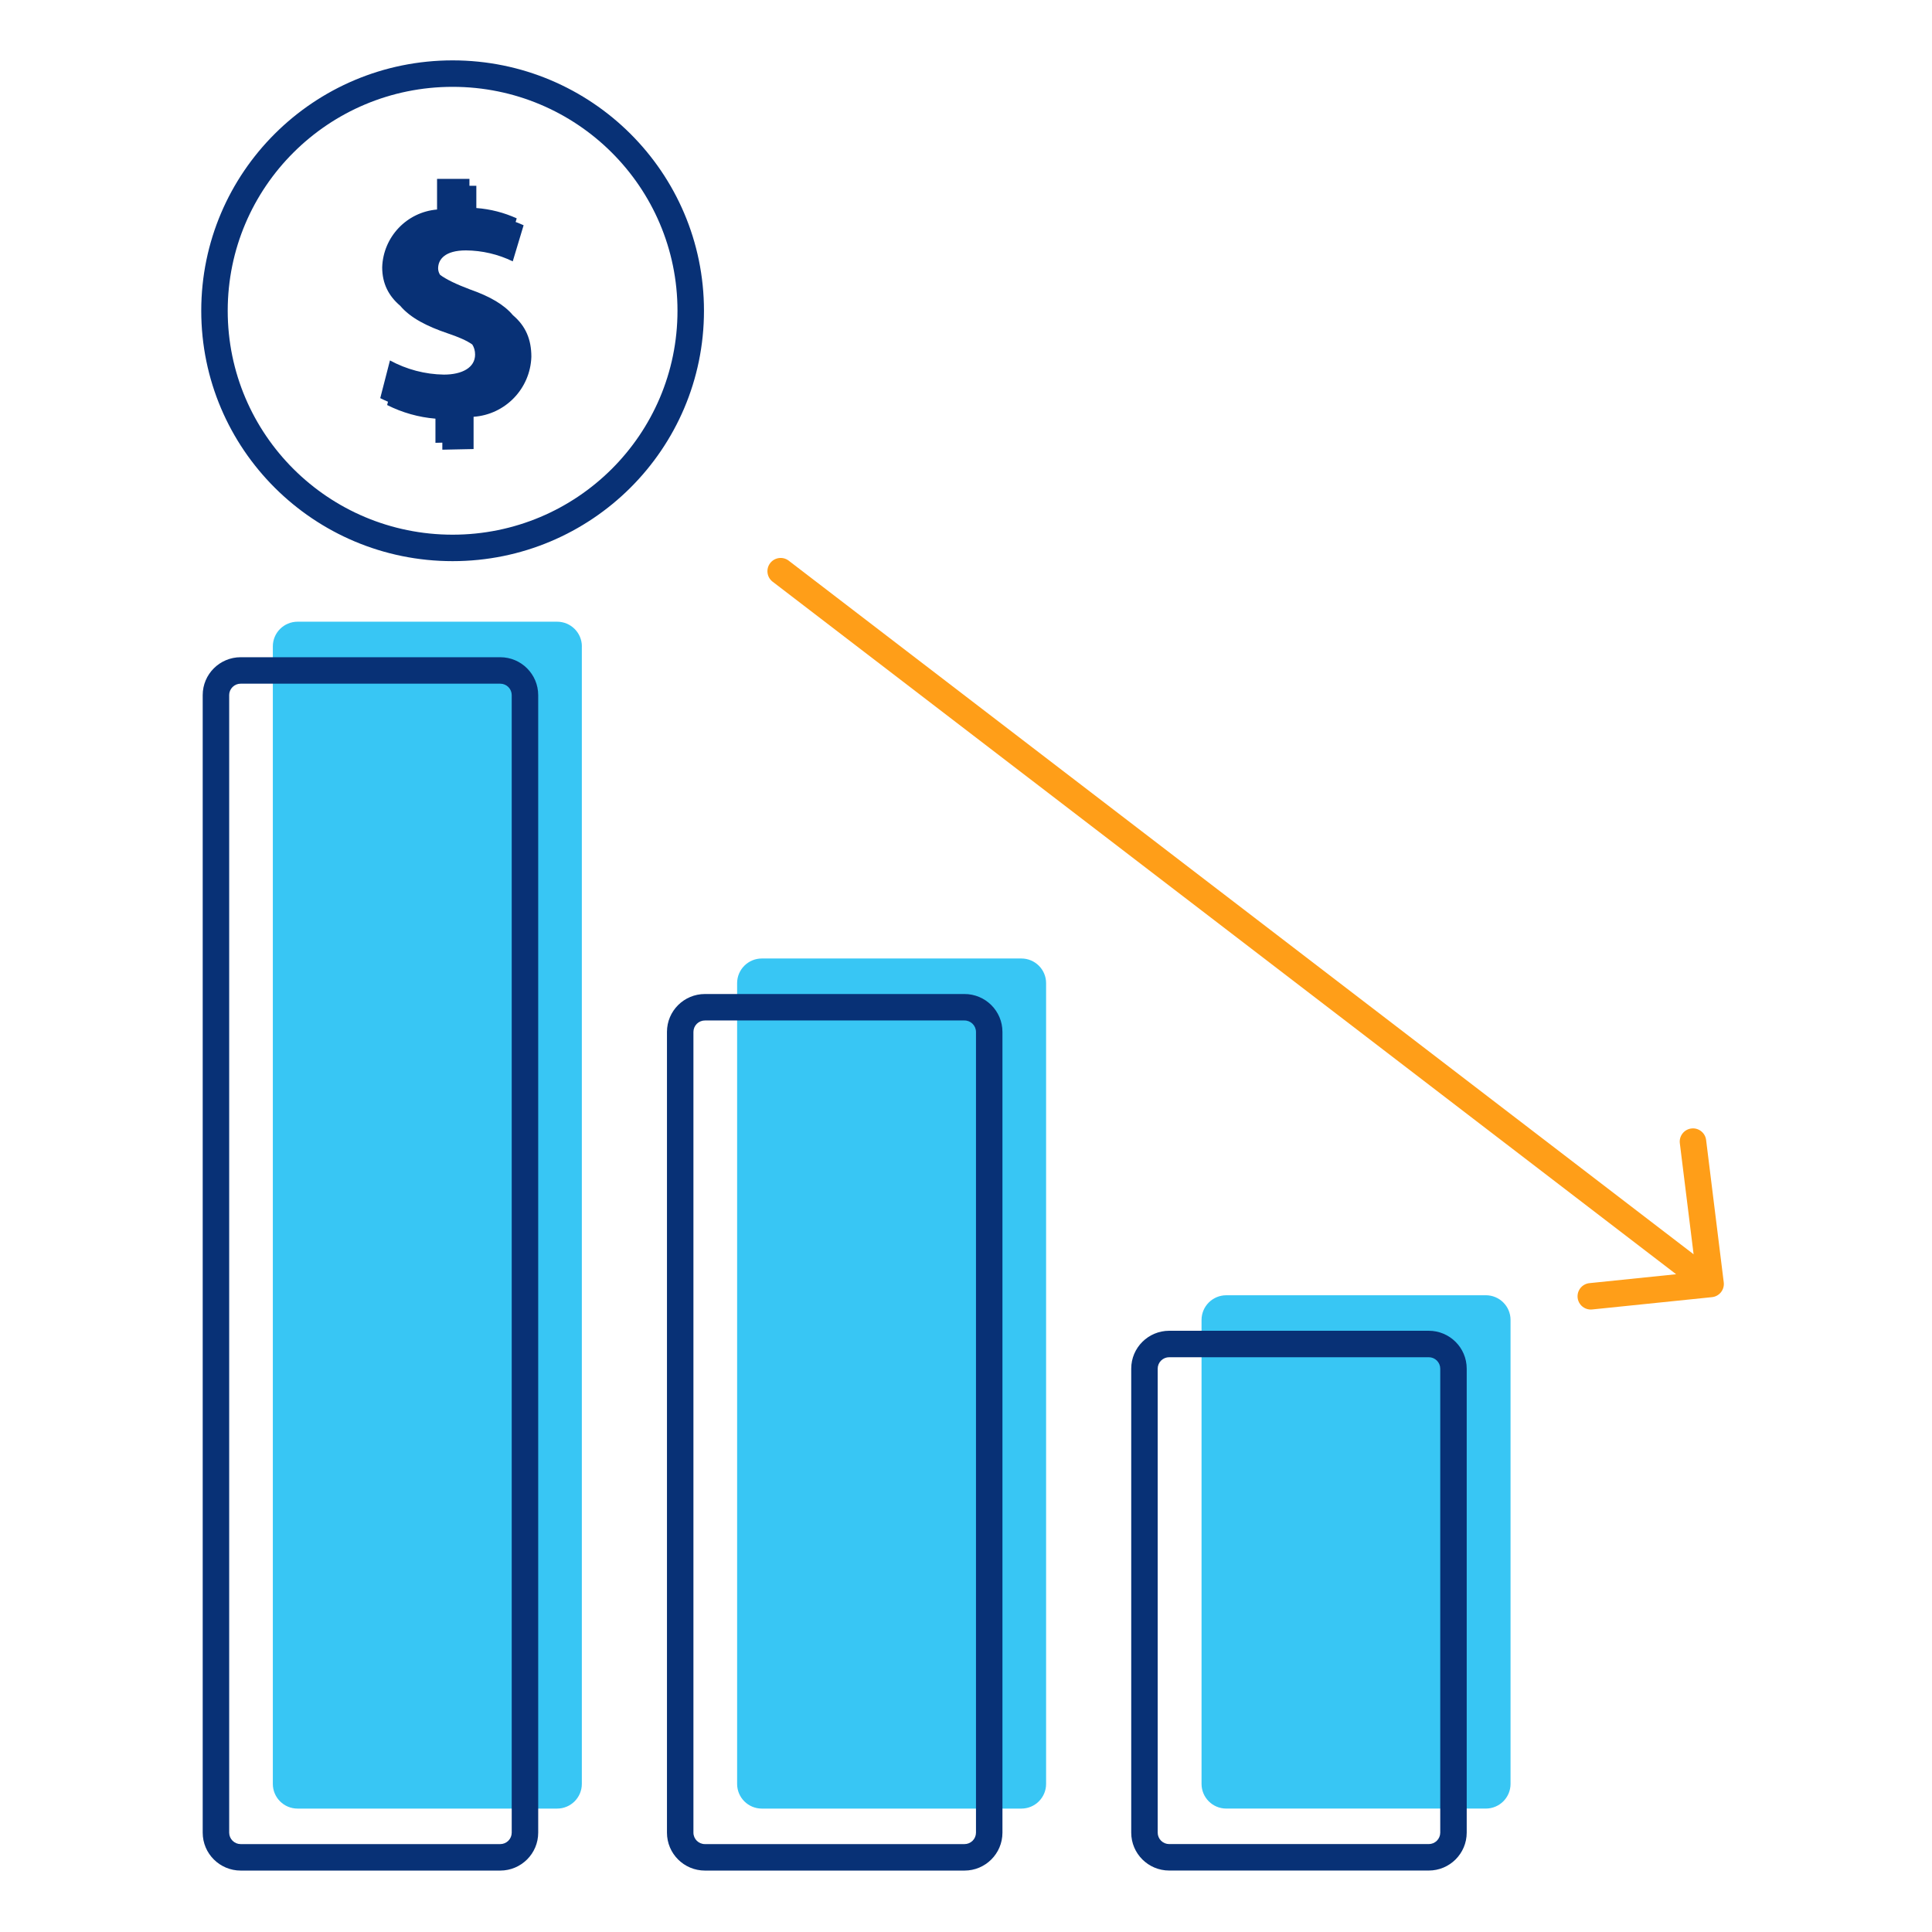
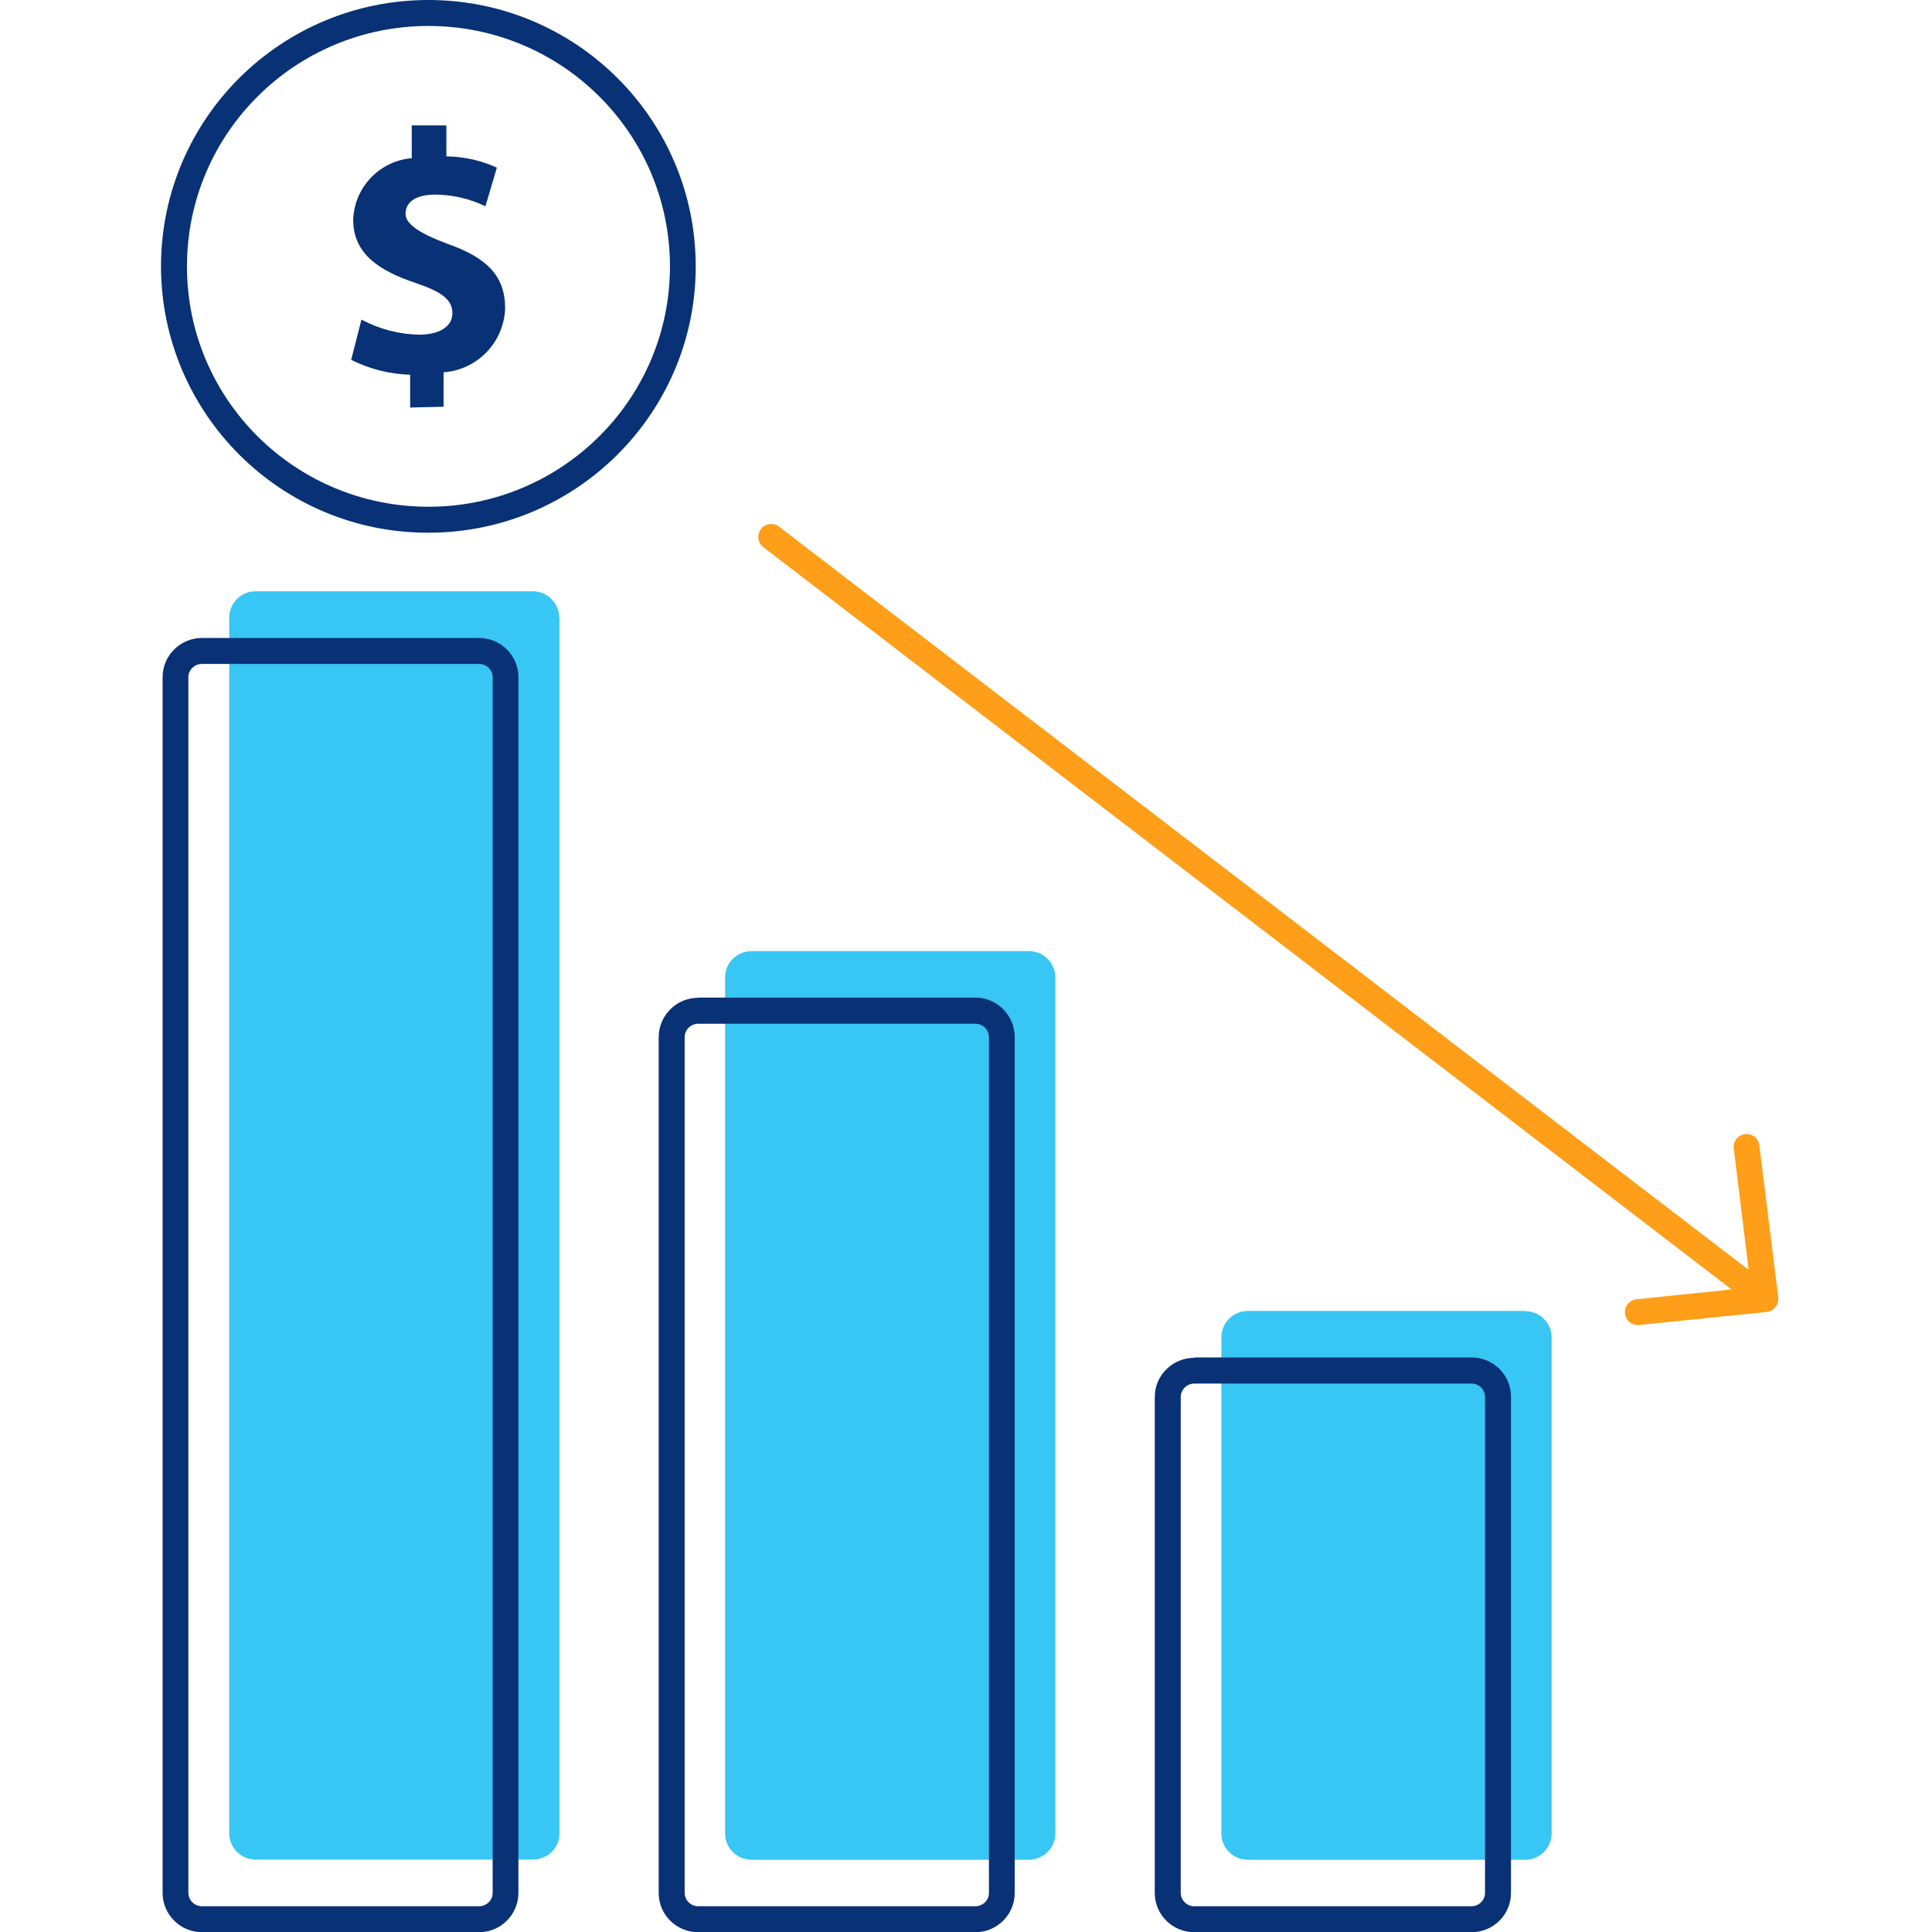
<svg xmlns="http://www.w3.org/2000/svg" id="icon-business-lower-costs-dollar" viewBox="0 0 96 96">
-   <path fill-rule="evenodd" d="M28.913 32.118c0-.677-.551-1.226-1.23-1.226H14.788c-.68 0-1.231.549-1.231 1.226v56.524c0 .677.55 1.226 1.23 1.226h12.894c.68 0 1.23-.55 1.23-1.226V32.118ZM50.75 47.627c.68 0 1.23.548 1.23 1.225v39.79c0 .677-.55 1.226-1.23 1.226H37.857c-.68 0-1.23-.549-1.23-1.226v-39.79c0-.676.55-1.225 1.23-1.225h12.894ZM73.828 64.36c.68 0 1.23.549 1.23 1.226v23.055c0 .677-.55 1.226-1.23 1.226H60.934c-.68 0-1.23-.549-1.23-1.226V65.587c0-.677.55-1.226 1.23-1.226h12.894Z" class="-path--shadow" fill="#38C6F4" />
-   <path fill-rule="evenodd" d="M11.315 15.441c0-6.142 5-11.126 11.175-11.126 6.174 0 11.174 4.984 11.174 11.126 0 6.143-5 11.127-11.174 11.127-6.174 0-11.175-4.984-11.175-11.127ZM22.49 3C15.594 3 10 8.568 10 15.441c0 6.874 5.594 12.442 12.49 12.442 6.895 0 12.49-5.568 12.49-12.442C34.98 8.568 29.384 3 22.49 3Zm-.853 17.803v1.2l.342-.008v.35l1.553-.032V20.71a3.09 3.09 0 0 0 2.871-2.98c0-.864-.28-1.529-.916-2.068-.433-.517-1.125-.928-2.129-1.279-.691-.26-1.177-.496-1.488-.724a.586.586 0 0 1-.1-.32c0-.448.338-.897 1.384-.897.806.007 1.6.193 2.324.545l.54-1.794a5.894 5.894 0 0 0-.397-.163l.054-.18a5.905 5.905 0 0 0-2.006-.513V9.231h-.343v-.342h-1.609v1.522a2.977 2.977 0 0 0-2.726 2.868c0 .822.328 1.433.893 1.913.507.604 1.334 1.024 2.353 1.369.545.183.95.358 1.23.556.095.149.14.314.14.503 0 .641-.635.994-1.552.994a5.783 5.783 0 0 1-2.678-.705l-.483 1.874a6.5 6.5 0 0 0 .385.179l-.042.164c.75.378 1.565.608 2.4.677ZM11.387 34.54a.57.57 0 0 1 .574-.568h12.893a.57.57 0 0 1 .573.568v56.524a.57.57 0 0 1-.573.568H11.961a.57.57 0 0 1-.573-.568V34.54Zm.574-1.883c-1.04 0-1.889.84-1.889 1.883v56.524c0 1.043.849 1.884 1.889 1.884h12.893c1.04 0 1.889-.84 1.889-1.884V34.54a1.886 1.886 0 0 0-1.889-1.883H11.961Zm23.068 18.05a.57.57 0 0 0-.573.568v39.79a.57.57 0 0 0 .573.567h12.894a.57.57 0 0 0 .573-.568v-39.79a.57.57 0 0 0-.573-.567H35.029Zm-1.888.568c0-1.043.848-1.883 1.888-1.883h12.894c1.04 0 1.888.84 1.888 1.883v39.79a1.885 1.885 0 0 1-1.888 1.883H35.029c-1.04 0-1.888-.84-1.888-1.884v-39.79ZM58.098 67.44a.57.57 0 0 0-.573.568v23.055a.57.57 0 0 0 .573.568h12.894a.57.57 0 0 0 .573-.568V68.008a.57.57 0 0 0-.573-.568H58.098Zm-1.888.568c0-1.042.847-1.883 1.888-1.883h12.894c1.04 0 1.888.84 1.888 1.883v23.055a1.885 1.885 0 0 1-1.888 1.883H58.098c-1.04 0-1.888-.84-1.888-1.883V68.008Z" class="-path--primary" fill="#083176" />
-   <path fill-rule="evenodd" d="M39.174 27.847a.658.658 0 0 0-.8 1.044l44.912 34.425-4.282.44a.658.658 0 1 0 .135 1.308l5.918-.608a.658.658 0 0 0 .595-.736l-.876-7.074a.658.658 0 1 0-1.306.162l.684 5.516-44.98-34.477Z" class="-path--secondary" fill="#FF9E18" />
+   <path class="-path--shadow" fill="#38C6F4" d="M27.79 30.7c0-.73-.6-1.32-1.32-1.32H12.7c-.72 0-1.31.59-1.31 1.31v60.4c0 .73.59 1.31 1.31 1.31h13.78c.73 0 1.32-.58 1.32-1.3V30.7Zm23.33 16.56c.73 0 1.32.59 1.32 1.31V91.1c0 .73-.6 1.31-1.32 1.31H37.34c-.72 0-1.31-.58-1.31-1.3V48.56c0-.72.59-1.3 1.31-1.3h13.78Zm24.66 17.89c.73 0 1.32.58 1.32 1.3V91.1c0 .73-.6 1.31-1.32 1.31H62c-.72 0-1.31-.58-1.31-1.3V66.45c0-.73.59-1.31 1.31-1.31h13.78Z" />
+   <path class="-path--primary" fill="#083176" d="M21.29 1.29c-6.63 0-12 5.35-12 11.95s5.37 11.94 12 11.94 12-5.35 12-11.94c0-6.6-5.37-11.95-12-11.95ZM8 13.24C8 5.92 13.95 0 21.29 0c7.33 0 13.28 5.92 13.28 13.24 0 7.3-5.95 13.23-13.28 13.23A13.26 13.26 0 0 1 8 13.24Zm12.38 7v-1.62a6.98 6.98 0 0 1-2.93-.74l.51-2c.88.47 1.86.73 2.86.75.98 0 1.66-.38 1.66-1.07 0-.68-.56-1.07-1.83-1.5-1.85-.62-3.1-1.47-3.1-3.14a3.18 3.18 0 0 1 2.91-3.06V6.23h1.72v1.54c.87.01 1.72.2 2.51.56l-.57 1.92a5.78 5.78 0 0 0-2.49-.58c-1.12 0-1.48.48-1.48.95 0 .48.6.94 2.07 1.49 2.05.71 2.88 1.67 2.88 3.2a3.3 3.3 0 0 1-3.06 3.19v1.71l-1.66.04ZM10.04 32.99c-.38 0-.68.3-.68.66v60.4c0 .37.3.67.68.67H23.8c.38 0 .68-.3.68-.66v-60.4c0-.37-.3-.67-.68-.67H10.04Zm-1.96.66c0-1.08.88-1.95 1.96-1.95H23.8c1.08 0 1.96.87 1.96 1.95v60.4c0 1.09-.88 1.96-1.96 1.96H10.04a1.96 1.96 0 0 1-1.96-1.95v-60.4Zm25.94 17.89c0-.37.3-.67.67-.67h13.78c.37 0 .67.3.67.67v42.52c0 .36-.3.66-.67.66H34.69a.67.67 0 0 1-.67-.66V51.53Zm.67-1.96c-1.08 0-1.96.88-1.96 1.96v42.52c0 1.08.88 1.95 1.96 1.95h13.78c1.07 0 1.95-.87 1.95-1.95V51.53c0-1.08-.88-1.96-1.95-1.96H34.69Zm23.98 19.84c0-.37.3-.67.67-.67h13.78c.37 0 .67.3.67.67v24.64c0 .36-.3.66-.67.66H59.34a.67.67 0 0 1-.67-.66V69.4Zm.67-1.95c-1.08 0-1.96.87-1.96 1.95v24.64c0 1.08.88 1.95 1.96 1.95h13.78c1.08 0 1.96-.87 1.96-1.95V69.4c0-1.08-.88-1.95-1.96-1.95H59.34Z" />
+   <path class="-path--secondary" fill="#FF9E18" d="M38.71 26.17a.64.64 0 0 0-.78 1.02l48.11 36.88-4.72.49a.64.64 0 1 0 .13 1.28l6.33-.65h.02c.35-.05.6-.37.56-.72l-.94-7.56a.64.64 0 0 0-1.27.16l.74 6.03-48.18-36.93Z" />
</svg>
